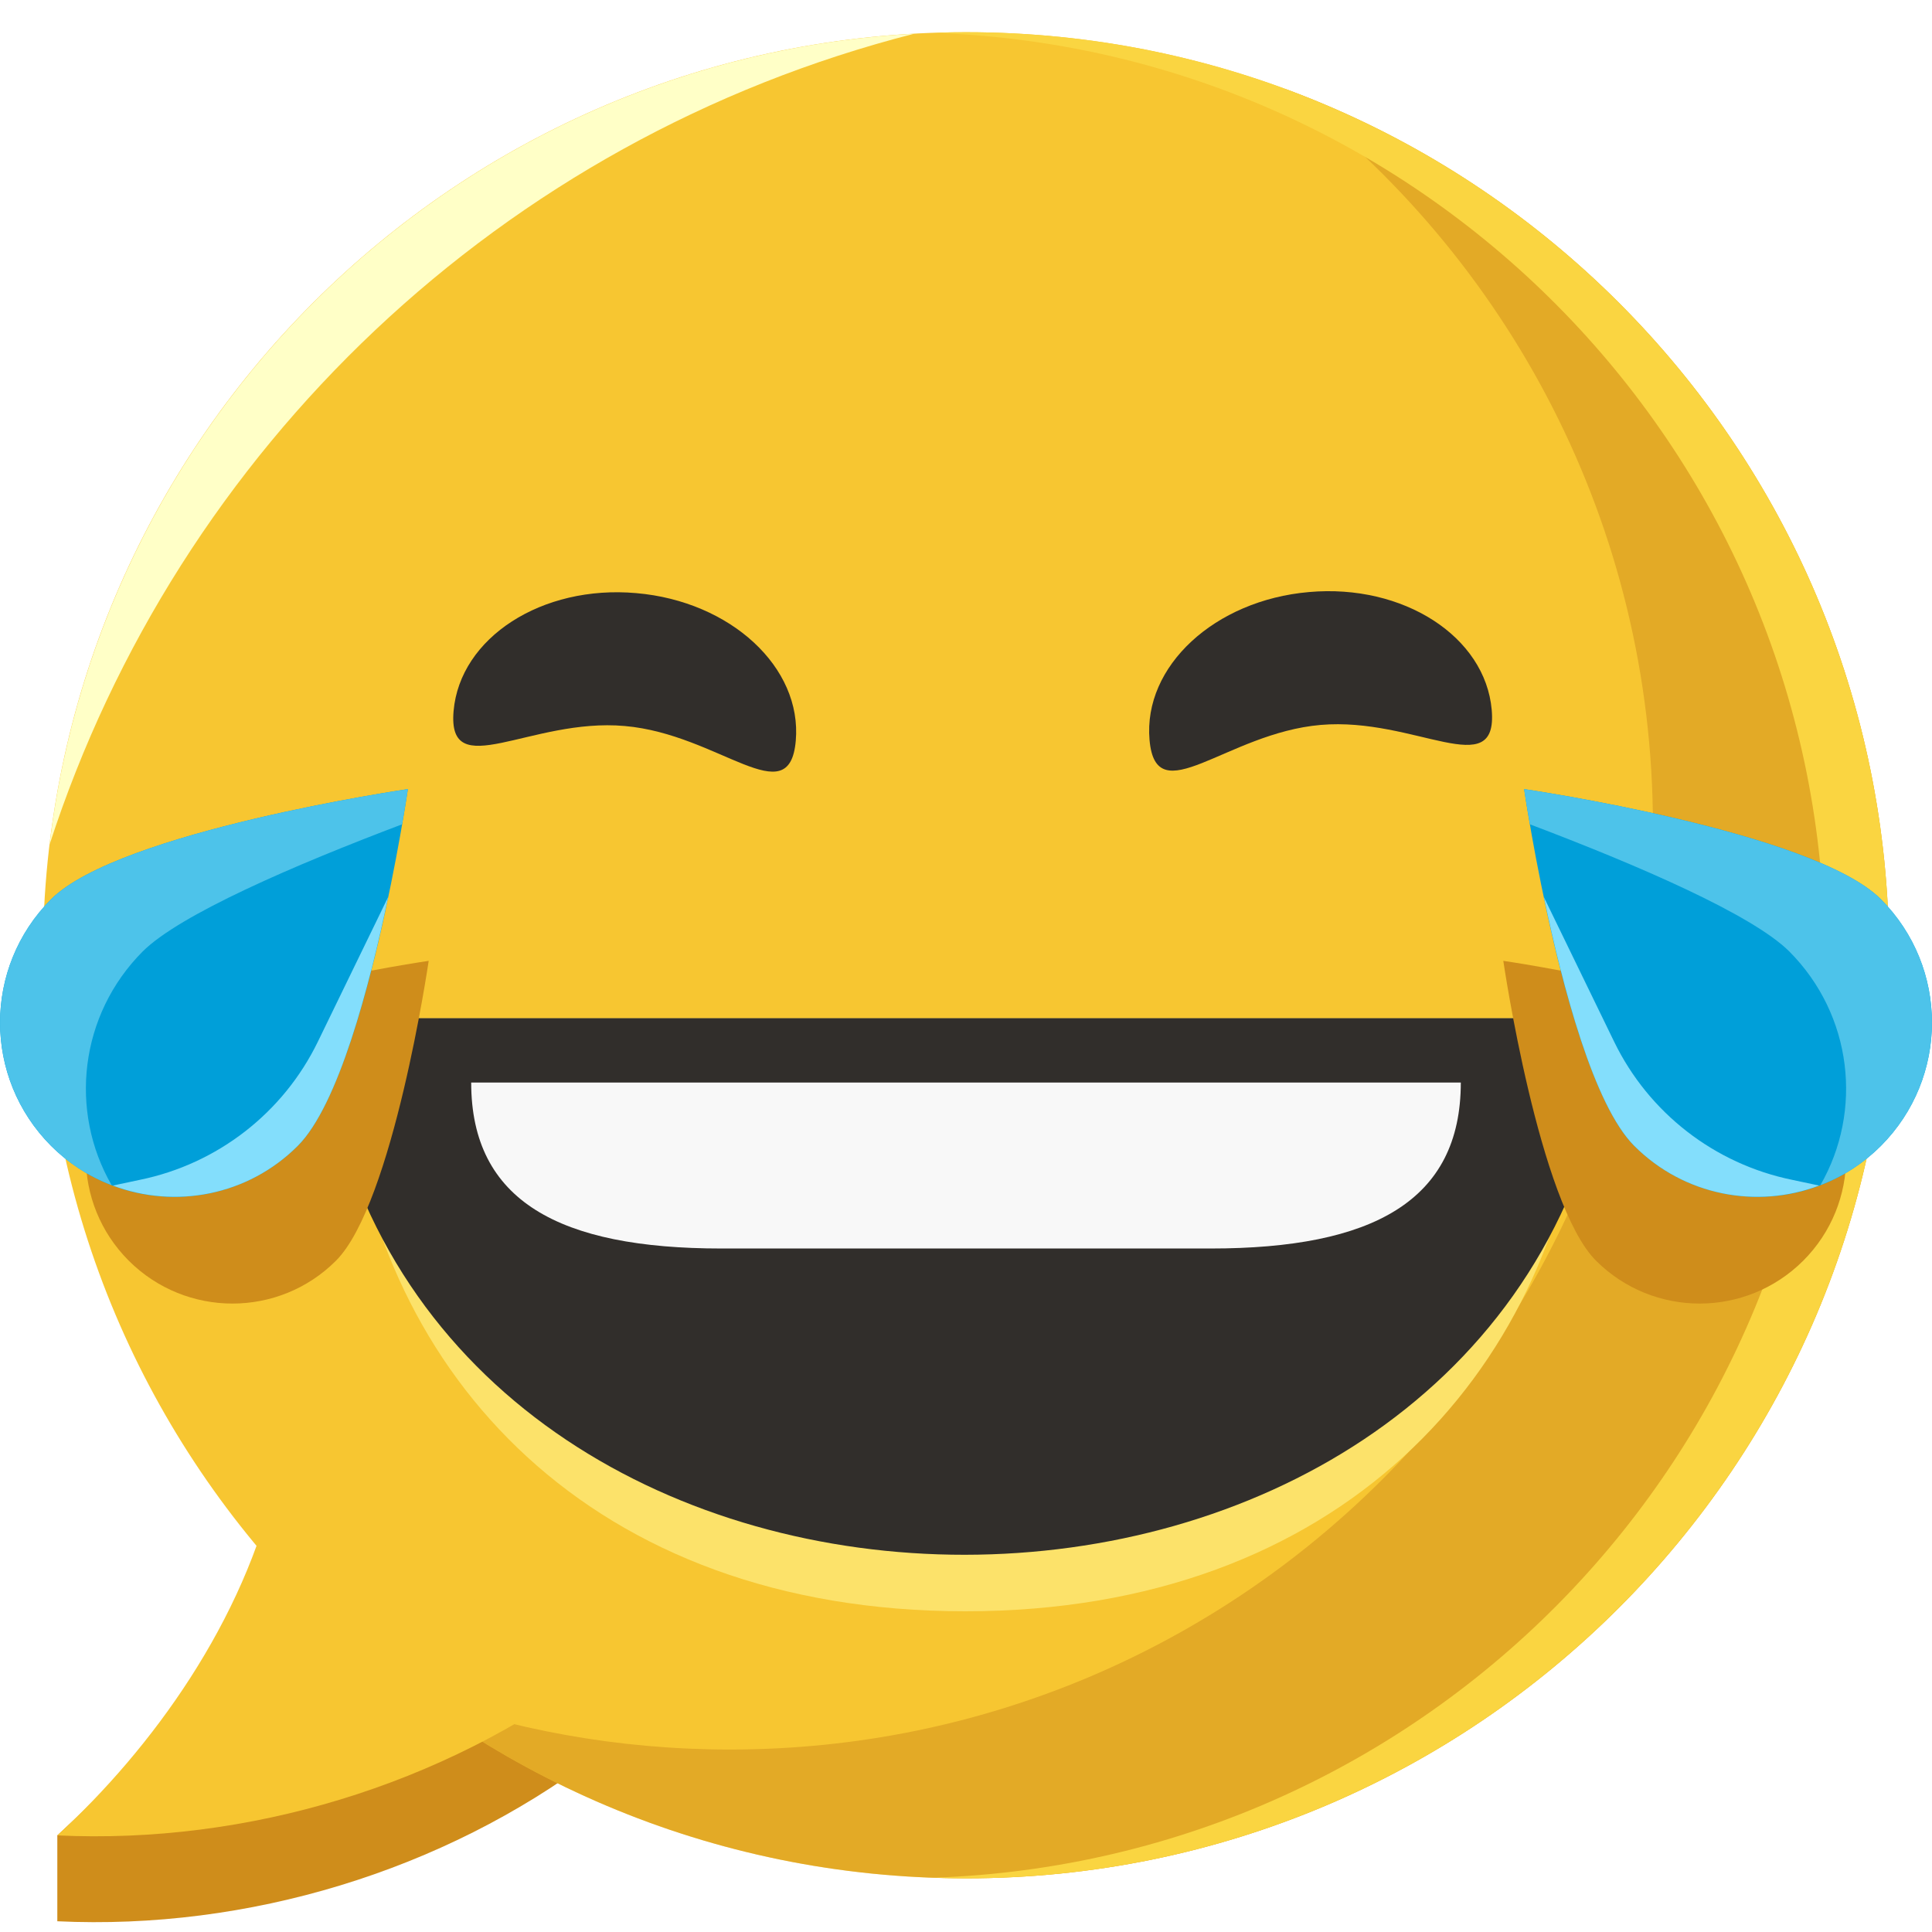
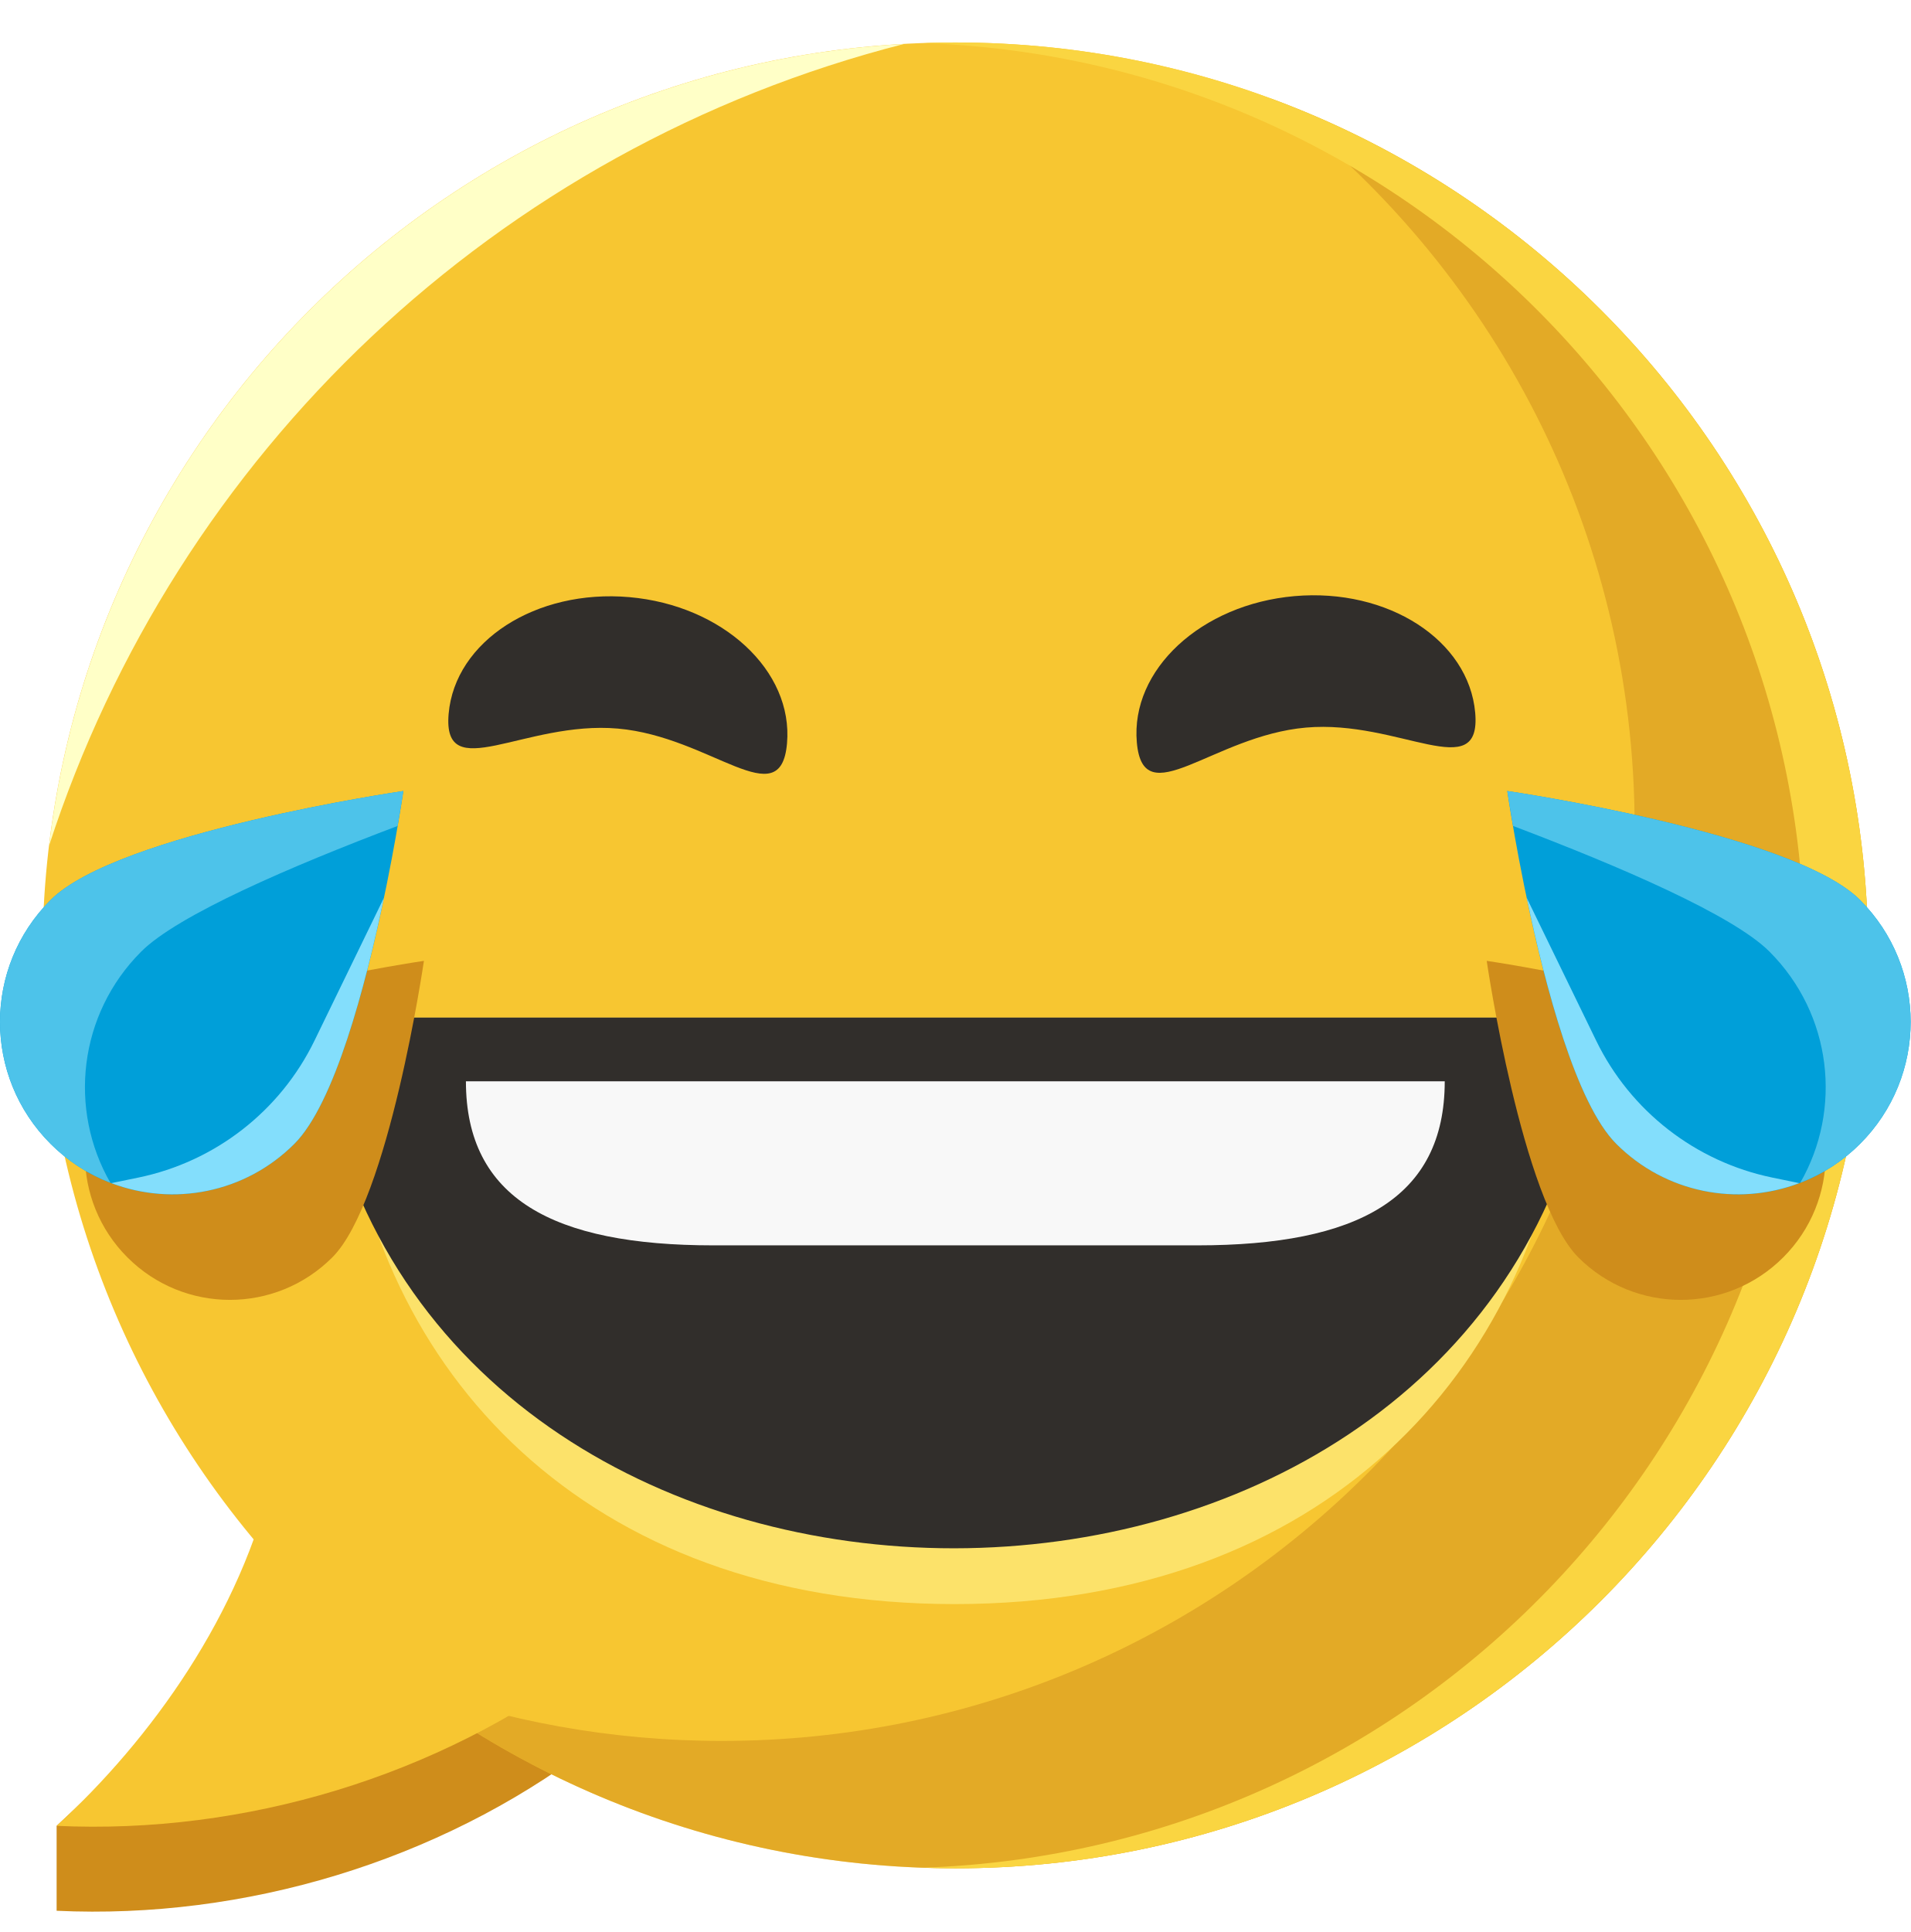
- <svg xmlns="http://www.w3.org/2000/svg" viewBox="0 0 90 90">
-   <path d="M2.67,89.5L2.67,85.5C7.08,81.44,11.37,76.49,12.87,69.9L27.7,81.85C20.63,87.17,11.53,89.92,2.67,89.5Z" fill="#CF8D1B" />
-   <path d="M88,44.5C88,20.75,68.75,1.5,45,1.5C21.25,1.5,2,20.75,2,44.5C2,68.25,21.25,87.5,45,87.5C68.75,87.5,88,68.25,88,44.5Z" fill="#F7C631" />
-   <path d="M88,44.5C88,68.25,68.75,87.5,45,87.5C35.3,87.5,26.35,84.29,19.16,78.87C23.78,80.57,28.78,81.5,34,81.5C57.75,81.5,77,62.25,77,38.5C77,24.45,70.26,11.98,59.84,4.13C76.28,10.18,88,25.97,88,44.5Z" fill="#CF8D1B" opacity="0.5" />
-   <path d="M88,44.5C88,68.25,68.75,87.5,45,87.5C44.5,87.5,44,87.49,43.5,87.47C66.55,86.68,85,67.75,85,44.5C85,21.25,66.55,2.32,43.5,1.53C44,1.51,44.5,1.5,45,1.5C68.75,1.5,88,20.75,88,44.5Z" fill="#FAD541" />
-   <path d="M2.31,39.34C4.77,18.81,21.69,2.72,42.59,1.57C23.37,6.47,8.3,20.88,2.31,39.34Z" fill="#FFFFC7" />
-   <path d="M37.07,34.51C36.77,37.94,33.5,34.2,29.1,33.82C24.71,33.43,20.83,36.54,21.13,33.12C21.43,29.7,25.25,27.24,29.64,27.63C34.04,28.01,37.37,31.09,37.07,34.51Z" fill="#312E2B" />
-   <path d="M53.55,34.47C53.25,31.04,56.58,27.96,60.98,27.58C65.37,27.19,69.19,29.65,69.49,33.07C69.79,36.5,65.92,33.39,61.52,33.77C57.12,34.15,53.85,37.89,53.55,34.47Z" fill="#312E2B" />
-   <path d="M16.21,50.68C17.6,64.03,27.51,75.06,44.97,75.06C62.41,75.06,72.34,63.99,73.78,50.69C73.97,48.9,72.5,47.43,70.7,47.43L19.29,47.43C17.5,47.43,16.02,48.89,16.21,50.68Z" fill="#FCE26A" />
-   <path d="M15.35,50.98C21.71,79.62,68.15,79.53,74.63,50.99C75.06,49.11,73.54,47.43,71.62,47.43L18.37,47.43C16.45,47.43,14.94,49.1,15.35,50.98Z" fill="#312E2B" />
-   <path d="M33.6,58.16L56.4,58.16C63.93,58.16,68.05,55.95,68.05,50.43L21.95,50.43C21.95,55.95,26.07,58.16,33.6,58.16Z" fill="#F8F8F8" />
-   <path d="M15.65,58.73C12.99,61.39,8.67,61.39,6,58.73C3.33,56.06,3.33,51.74,6,49.07C8.67,46.4,19.97,44.76,19.97,44.76C19.96,44.83,18.31,56.07,15.65,58.73Z" fill="#CF8D1B" />
-   <path d="M2.38,53.38C-0.79,50.2,-0.79,45.07,2.38,41.89C5.56,38.72,19,36.76,19,36.76C19,36.76,17.04,50.2,13.87,53.38C10.69,56.55,5.56,56.55,2.38,53.38Z" fill="#009FD9" />
-   <path d="M18.73,38.4C13.71,40.3,8.38,42.6,6.65,44.32C3.7,47.28,3.21,51.76,5.2,55.21C4.17,54.82,3.21,54.21,2.38,53.38C-0.79,50.2,-0.79,45.07,2.38,41.89C5.56,38.72,19,36.76,19,36.76C19,36.76,18.91,37.39,18.73,38.4Z" fill="#4DC3EA" />
-   <path d="M13.87,53.38C11.54,55.71,8.15,56.32,5.26,55.23C5.26,55.23,5.25,55.23,5.25,55.23L6.52,54.96C10.13,54.22,13.2,51.84,14.81,48.52L18.08,41.79C17.21,45.96,15.76,51.49,13.87,53.38Z" fill="#83DEFC" />
-   <path d="M74.35,58.73C77.02,61.39,81.33,61.39,84,58.73C86.67,56.06,86.67,51.74,84,49.07C81.33,46.4,70.03,44.76,70.03,44.76C70.04,44.83,71.69,56.07,74.35,58.73Z" fill="#CF8D1B" />
-   <path d="M87.62,53.38C90.79,50.2,90.79,45.07,87.62,41.89C84.44,38.72,71,36.76,71,36.76C71,36.76,72.96,50.2,76.13,53.38C79.31,56.55,84.44,56.55,87.62,53.38Z" fill="#009FD9" />
-   <path d="M71.27,38.4C76.29,40.3,81.62,42.6,83.35,44.32C86.3,47.28,86.79,51.76,84.8,55.21C85.83,54.82,86.79,54.21,87.62,53.38C90.79,50.2,90.79,45.07,87.62,41.89C84.44,38.72,71,36.76,71,36.76C71,36.76,71.09,37.39,71.27,38.4Z" fill="#4DC3EA" />
-   <path d="M76.13,53.38C78.46,55.71,81.85,56.32,84.74,55.23C84.74,55.23,84.75,55.23,84.75,55.23L83.48,54.96C79.87,54.22,76.8,51.84,75.19,48.52L71.92,41.79C72.79,45.96,74.24,51.49,76.13,53.38Z" fill="#83DEFC" />
-   <path d="M12.87,68.9L27.7,77.85C20.63,83.17,11.53,85.92,2.67,85.5C7.1,81.43,11.37,75.52,12.87,68.9Z" fill="#F7C631" />
+ <svg xmlns="http://www.w3.org/2000/svg" width="90" height="91" viewBox="0 0 90 91" fill="none">
+   <path d="M27.703 82.352C20.631 87.671 11.53 90.416 2.667 90V86C7.082 81.936 11.374 76.987 12.867 70.401L27.703 82.352Z" fill="#CF8D1B" />
+   <path d="M45 88C68.748 88 88 68.749 88 45C88 21.252 68.748 2 45 2C21.252 2 2 21.252 2 45C2 68.749 21.252 88 45 88Z" fill="#F7C631" />
+   <path opacity="0.5" d="M59.842 4.632C76.277 10.676 88 26.468 88 45C88 68.748 68.748 88 45 88C35.299 88 26.35 84.786 19.155 79.367C23.782 81.069 28.783 82 34 82C57.748 82 77 62.748 77 39C77 24.952 70.261 12.479 59.842 4.632Z" fill="#CF8D1B" />
+   <path d="M45 2.001C68.748 2.001 88 21.252 88 45.001C88 68.749 68.748 88.001 45 88.001C44.498 88.001 43.998 87.987 43.5 87.97C66.554 87.18 85 68.247 85 45.001C85 21.755 66.554 2.819 43.5 2.029C43.998 2.012 44.498 2.001 45 2.001Z" fill="#FAD541" />
+   <path d="M42.59 2.069C23.372 6.969 8.297 21.382 2.31 39.836C4.767 19.307 21.687 3.224 42.59 2.069Z" fill="#FFFFC7" />
+   <path d="M29.645 28.126C34.041 28.511 37.372 31.59 37.072 35.015C36.773 38.439 33.499 34.702 29.103 34.317C24.707 33.933 20.834 37.044 21.133 33.62C21.433 30.196 25.248 27.741 29.645 28.126Z" fill="#312E2B" />
+   <path d="M61.519 34.27C57.123 34.654 53.849 38.392 53.55 34.967C53.25 31.543 56.581 28.463 60.978 28.078C65.374 27.694 69.189 30.148 69.489 33.573C69.788 36.997 65.915 33.885 61.519 34.27Z" fill="#312E2B" />
+   <path d="M19.291 47.93C17.497 47.93 16.024 49.392 16.21 51.177C17.603 64.531 27.508 75.555 44.966 75.555C62.414 75.555 72.342 64.491 73.779 51.185C73.972 49.397 72.498 47.93 70.7 47.93H19.291Z" fill="#FCE26A" />
+   <path d="M18.372 47.93C16.453 47.93 14.937 49.603 15.353 51.476C21.714 80.117 68.155 80.034 74.631 51.487C75.056 49.611 73.538 47.93 71.615 47.93H18.372Z" fill="#312E2B" />
+   <path d="M21.947 50.93C21.947 56.451 26.067 58.658 33.596 58.658H56.404C63.934 58.658 68.054 56.451 68.054 50.93H21.947Z" fill="#F8F8F8" />
+   <path d="M19.969 45.258C19.958 45.33 18.313 56.565 15.653 59.225C12.985 61.893 8.671 61.893 6.002 59.225C3.334 56.557 3.334 52.241 6.002 49.573C8.671 46.904 19.969 45.258 19.969 45.258Z" fill="#CF8D1B" />
+   <path d="M13.866 53.876C10.691 57.051 5.557 57.051 2.382 53.876C-0.794 50.701 -0.794 45.567 2.382 42.392C5.557 39.217 19 37.258 19 37.258C19 37.258 17.041 50.701 13.866 53.876Z" fill="#009FD9" />
+   <path d="M19 37.257C19 37.257 18.905 37.886 18.73 38.903C13.714 40.802 8.376 43.096 6.652 44.821C3.696 47.777 3.213 52.257 5.2 55.712C4.174 55.316 3.21 54.706 2.381 53.877C-0.794 50.702 -0.794 45.567 2.381 42.392C5.556 39.217 19 37.257 19 37.257Z" fill="#4DC3EA" />
+   <path d="M18.084 42.29C17.213 46.456 15.757 51.986 13.866 53.877C11.536 56.207 8.152 56.823 5.26 55.733C5.257 55.731 5.254 55.729 5.251 55.726L6.519 55.465C10.134 54.718 13.199 52.335 14.814 49.015L18.084 42.29Z" fill="#83DEFC" />
+   <path d="M70.031 45.258C70.042 45.33 71.687 56.565 74.347 59.225C77.015 61.893 81.33 61.893 83.998 59.225C86.667 56.557 86.667 52.241 83.998 49.573C81.329 46.904 70.031 45.258 70.031 45.258Z" fill="#CF8D1B" />
+   <path d="M76.134 53.876C79.309 57.051 84.444 57.051 87.619 53.876C90.794 50.701 90.794 45.567 87.619 42.392C84.444 39.217 71 37.258 71 37.258C71 37.258 72.959 50.701 76.134 53.876Z" fill="#009FD9" />
+   <path d="M71 37.257C71 37.257 71.095 37.886 71.271 38.903C76.286 40.802 81.624 43.096 83.349 44.821C86.305 47.777 86.788 52.257 84.8 55.712C85.826 55.316 86.79 54.706 87.619 53.877C90.794 50.702 90.794 45.567 87.619 42.392C84.444 39.217 71 37.257 71 37.257Z" fill="#4DC3EA" />
+   <path d="M71.916 42.29C72.788 46.456 74.244 51.986 76.134 53.877C78.464 56.207 81.849 56.823 84.74 55.733C84.743 55.731 84.746 55.729 84.749 55.726L83.482 55.465C79.867 54.718 76.802 52.335 75.187 49.015L71.916 42.29Z" fill="#83DEFC" />
+   <path d="M2.667 86C7.104 81.934 11.368 76.017 12.867 69.401L27.703 78.352C20.631 83.671 11.53 86.415 2.667 86Z" fill="#F7C631" />
</svg>
